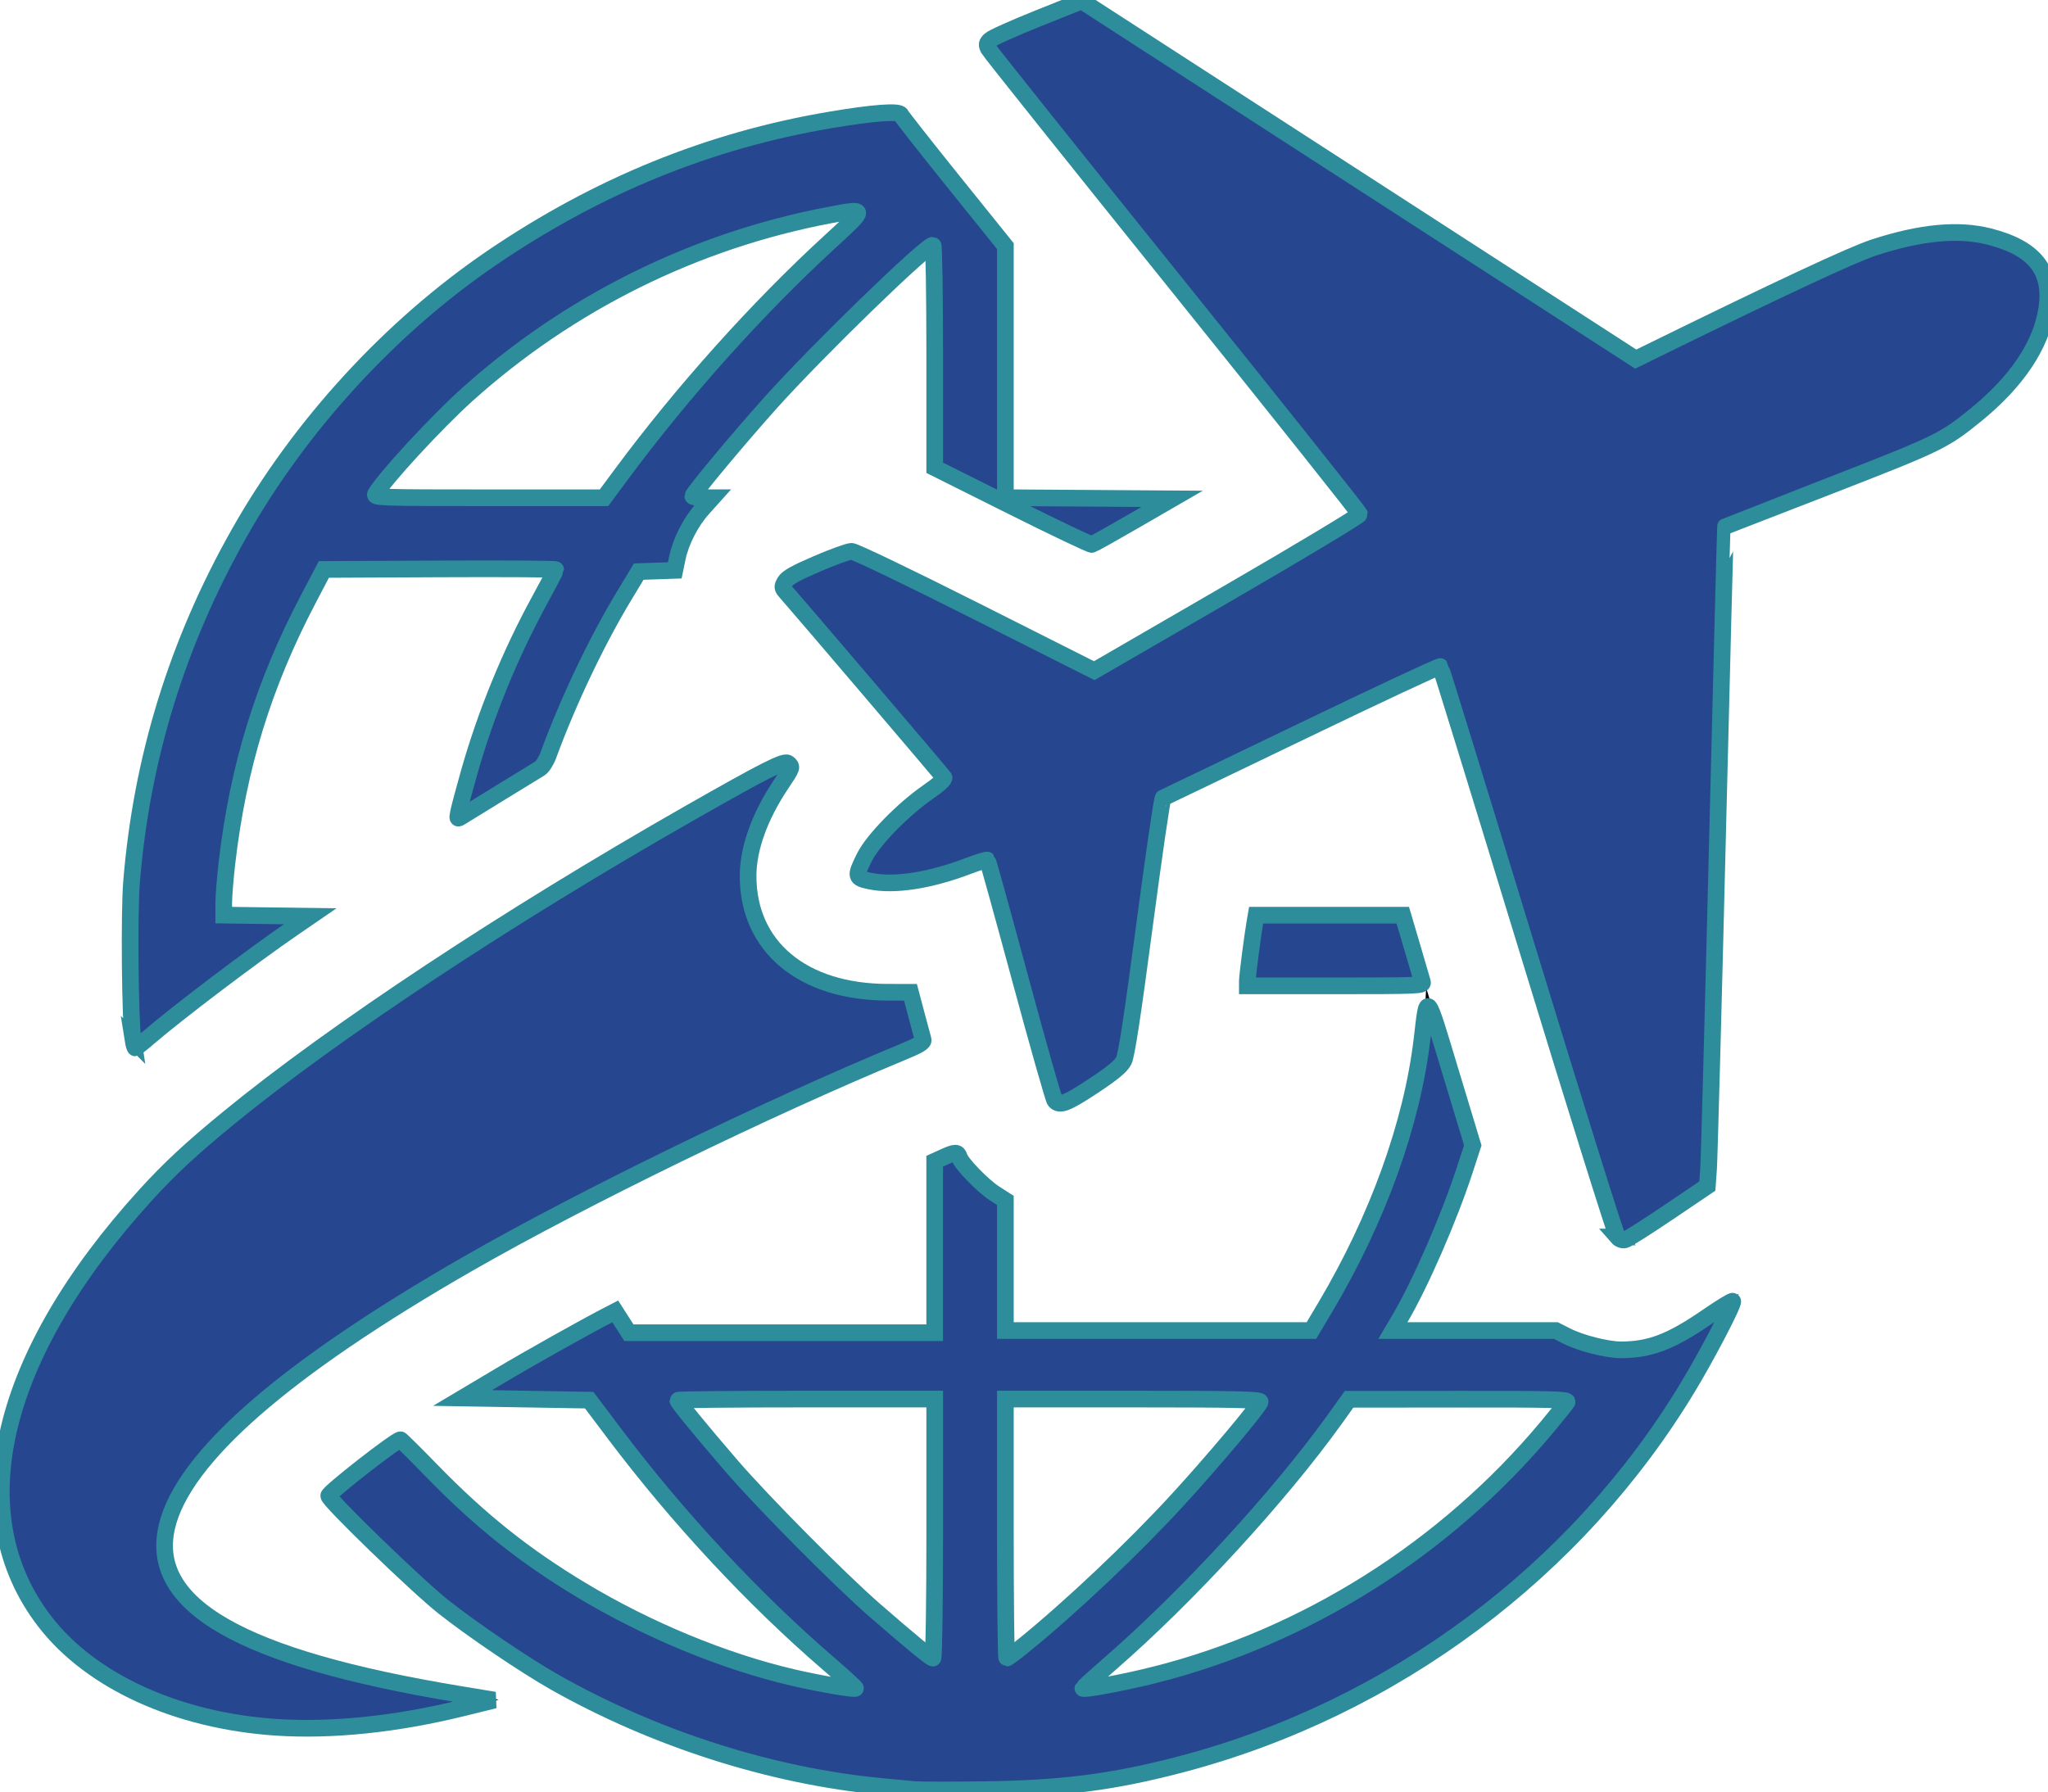
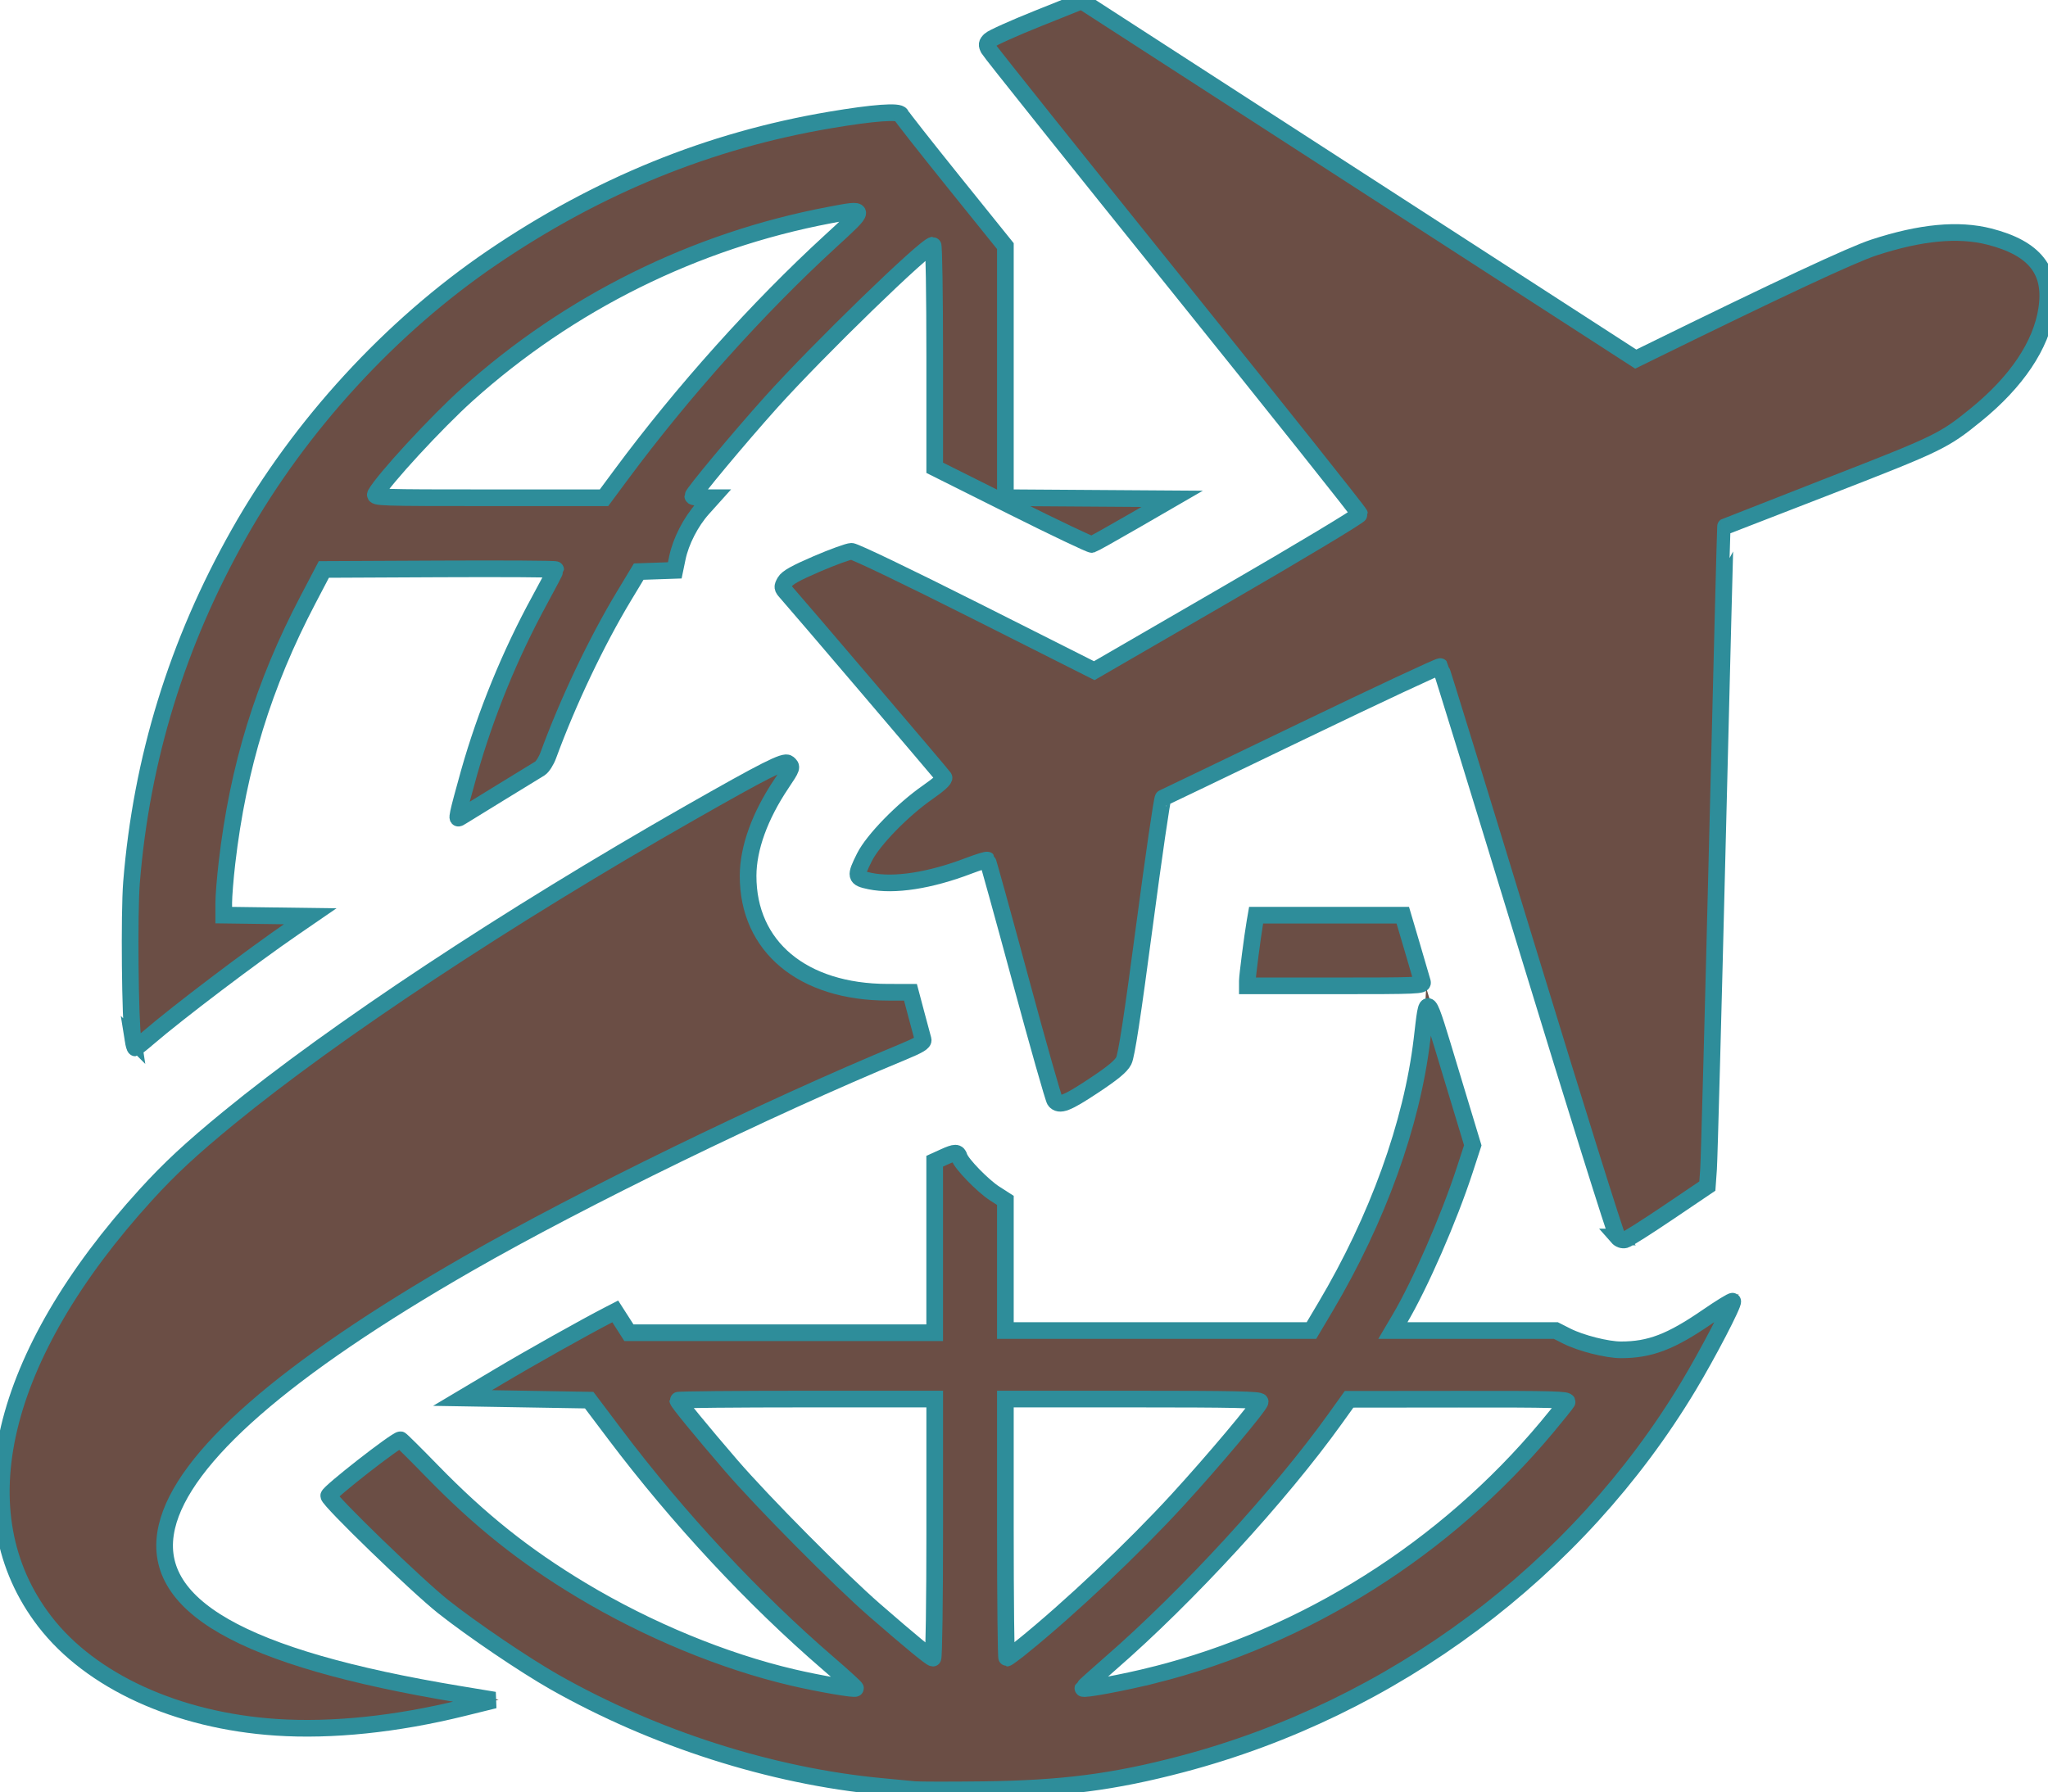
<svg xmlns="http://www.w3.org/2000/svg" id="Layer_1" data-name="Layer 1" viewBox="0 0 122.88 107.54" version="1.1">
  <defs id="defs9" />
-   <path d="M88.42,68.75a48.8,48.8,0,0,1-4.74,11.1h9.89a7.67,7.67,0,0,0,1.35.65h0a7,7,0,0,0,6.68-1l2.72-1.85a53.3,53.3,0,0,1-4.25,7.66,50.16,50.16,0,0,1-13.6,13.59,52,52,0,0,1-8.6,4.67,49.29,49.29,0,0,1-9.57,3,52.37,52.37,0,0,1-20.27,0,49,49,0,0,1-9.41-2.91l-.16-.06a52.41,52.41,0,0,1-8.6-4.67,49.81,49.81,0,0,1-7.46-6.14c-1-1-1.94-2-2.85-3.1a48.57,48.57,0,0,1,4.54-3.46q1.13,1.31,2.34,2.52h0a43.34,43.34,0,0,0,6.59,5.43,47.51,47.51,0,0,0,7.69,4.16l.13.06a42.89,42.89,0,0,0,8.3,2.55c.71.14,1.44.27,2.17.37a90.25,90.25,0,0,1-16-17.24h-8c3-1.9,6.34-3.75,9.65-5.49.25.43.51.85.78,1.27H56V69.62l1.4-.59a6.73,6.73,0,0,0,3,2.93v7.89H78.57c4.34-6.81,6.68-13.67,7-20.57l2.88,9.47ZM51.35,52.45c.68-2.17,2.57-3.91,5.31-5.67L47.3,35.84c-.63-.55-.47-1,.12-1.39l3.11-1.33a1.82,1.82,0,0,1,1.51.19l13.59,6.85,16-9.25L59.51,3.41c-.57-.63-.49-1.12.4-1.44l5-2L98.15,21.46l12-5.83c4.57-2,8.51-2.32,11-.83a2.9,2.9,0,0,1,1.78,3c.05,3-2.46,6.24-6.89,9l-12.47,4.86-1,39.53-4.46,3c-.77.55-1.22.35-1.42-.48L86.37,40l-16.64,8L67.73,63A1.85,1.85,0,0,1,67,64.38L64.17,66.2c-.65.26-1.11.14-1.2-.69l-3.76-13.9c-3,1.28-5.52,1.86-7.7,1.18-.2-.06-.22-.15-.16-.34Zm-4.2-6.93c-13.22,7-30.9,18.37-37.4,25C-11.51,92.41,5.08,109.47,29.92,102c-7.78-1.15-13.87-2.72-17.25-4.94-14.43-9.48,32-29.94,42.86-34.42l-.85-3.15a13.18,13.18,0,0,1-5.07-.53L49,58.69a6.05,6.05,0,0,1-3.55-3.51l-.13-.35a6.08,6.08,0,0,1-.07-4.26,13.1,13.1,0,0,1,2.41-4.47l-.49-.58ZM8,63.11A53.31,53.31,0,0,1,7.66,57a51.43,51.43,0,0,1,1-10.14,48.27,48.27,0,0,1,2.9-9.41l.06-.15a53.32,53.32,0,0,1,4.68-8.61,49.17,49.17,0,0,1,6.13-7.45,49.81,49.81,0,0,1,7.46-6.14,52.41,52.41,0,0,1,8.6-4.67,49.51,49.51,0,0,1,9.57-3,51.5,51.5,0,0,1,5.87-.82,9.24,9.24,0,0,0,.74,1l5.72,7.13V29.86H70.61l-5.19,3L56,28.12V14.71A104.13,104.13,0,0,0,41.56,29.86h1.33a6.85,6.85,0,0,0-2.17,3.5,5.42,5.42,0,0,0-.17.8l0,.09H38.48A51.72,51.72,0,0,0,32.74,46c-1.81,1.09-3.63,2.2-5.43,3.34a50.67,50.67,0,0,1,6-15.13H19.54a48.92,48.92,0,0,0-2.67,5.32l-.06.13A42.11,42.11,0,0,0,14.26,48a44.76,44.76,0,0,0-.82,6.82H19a130.39,130.39,0,0,0-11,8.3Zm77.51-3.9H74.7l.59-4.4h8.9l1.33,4.4ZM81,84.07a90.83,90.83,0,0,1-16,17.25c.73-.11,1.45-.24,2.17-.38a43.49,43.49,0,0,0,8.42-2.61,47.09,47.09,0,0,0,7.69-4.16,43.34,43.34,0,0,0,6.59-5.43h0A42.75,42.75,0,0,0,94,84.07ZM60.38,99.5A93.83,93.83,0,0,0,75.62,84.07H60.38V99.5ZM56,84.07H40.75A94.23,94.23,0,0,0,56,99.5V84.07ZM36.16,29.86A100.58,100.58,0,0,1,51.72,12.65c-.86.12-1.71.26-2.55.43a42,42,0,0,0-8.43,2.61,47.51,47.51,0,0,0-7.69,4.16,43.34,43.34,0,0,0-6.59,5.43h0a43.24,43.24,0,0,0-4,4.57Z" id="path4" style="opacity:1" />
-   <path style="opacity:1;fill:#274690;fill-opacity:1;stroke:#2e8d9a;stroke-width:1;paint-order:markers fill stroke" d="M 7.982,62.41 C 7.804,61.289 7.742,54.81 7.891,52.954 8.49,45.535 10.63,38.587 14.34,32.016 18.004,25.527 23.455,19.588 29.545,15.451 35.893,11.138 42.56,8.424 49.819,7.198 c 2.593,-0.438 4.143,-0.551 4.236,-0.309 0.038,0.099 1.464,1.912 3.168,4.031 l 3.1,3.851 v 7.549 7.549 l 5.003,0.034 5.003,0.034 -2.332,1.349 c -1.283,0.742 -2.401,1.367 -2.484,1.388 -0.084,0.021 -2.239,-1.005 -4.79,-2.281 L 56.083,28.073 v -6.681 c 0,-3.674 -0.047,-6.681 -0.105,-6.681 -0.417,0 -6.91,6.303 -9.727,9.443 -1.916,2.135 -4.681,5.453 -4.684,5.621 -10e-4,0.053 0.264,0.096 0.588,0.096 h 0.59 l -0.583,0.649 c -0.713,0.793 -1.313,1.963 -1.52,2.962 l -0.155,0.748 -1.082,0.037 -1.082,0.037 -0.891,1.478 c -1.644,2.726 -3.36,6.341 -4.534,9.545 -0.124,0.339 -0.35,0.693 -0.502,0.789 -0.152,0.095 -1.201,0.738 -2.332,1.429 -1.131,0.691 -2.186,1.34 -2.345,1.442 -0.283,0.182 -0.287,0.177 -0.206,-0.246 0.046,-0.238 0.331,-1.308 0.634,-2.38 0.993,-3.511 2.469,-7.119 4.232,-10.344 0.528,-0.966 0.96,-1.79 0.96,-1.832 0,-0.042 -3.129,-0.061 -6.954,-0.043 l -6.954,0.033 -0.942,1.797 c -2.682,5.114 -4.201,10.044 -4.87,15.804 -0.107,0.918 -0.194,2.001 -0.194,2.406 v 0.737 l 2.593,0.035 2.593,0.035 -1.019,0.7 c -2.499,1.716 -6.935,5.077 -8.681,6.579 -0.398,0.343 -0.753,0.623 -0.789,0.623 -0.036,0 -0.099,-0.217 -0.141,-0.482 z M 37.264,28.491 c 3.685,-4.976 8.204,-10.016 12.556,-14.006 2.204,-2.02 2.204,-2.005 -0.068,-1.573 -8.07,1.533 -15.595,5.265 -21.724,10.773 -1.852,1.665 -5.016,5.099 -5.494,5.963 -0.118,0.213 0.243,0.225 6.791,0.225 h 6.915 z" id="path2937" />
-   <path style="opacity:1;fill:#274690;fill-opacity:1;stroke:#2e8d9a;stroke-width:1;paint-order:markers fill stroke" d="M 97.049,74.239 C 96.938,74.111 94.516,66.374 91.668,57.046 88.82,47.718 86.456,40.05 86.415,40.004 c -0.041,-0.045 -3.775,1.701 -8.297,3.88 -4.523,2.179 -8.272,3.982 -8.332,4.005 -0.06,0.023 -0.564,3.481 -1.12,7.683 -0.724,5.467 -1.077,7.769 -1.24,8.09 -0.168,0.33 -0.654,0.731 -1.83,1.51 -1.593,1.055 -2.025,1.22 -2.304,0.883 -0.081,-0.097 -1.011,-3.371 -2.067,-7.276 -1.056,-3.905 -1.948,-7.127 -1.982,-7.161 -0.034,-0.034 -0.536,0.12 -1.117,0.341 -2.333,0.891 -4.47,1.221 -5.929,0.917 -0.887,-0.185 -0.907,-0.272 -0.328,-1.432 0.512,-1.026 2.289,-2.851 3.798,-3.899 0.665,-0.462 1.026,-0.792 0.969,-0.885 -0.082,-0.133 -8.826,-10.395 -9.467,-11.111 -0.243,-0.271 -0.249,-0.324 -0.076,-0.63 0.142,-0.25 0.629,-0.523 1.924,-1.081 0.954,-0.41 1.886,-0.748 2.072,-0.751 0.193,-0.003 3.386,1.531 7.452,3.579 l 7.115,3.584 7.966,-4.615 C 78.002,33.099 81.58,30.947 81.573,30.856 81.565,30.765 76.593,24.517 70.523,16.973 64.453,9.429 59.414,3.117 59.324,2.948 59.184,2.683 59.194,2.606 59.398,2.402 59.528,2.272 60.82,1.691 62.269,1.11 l 2.634,-1.055 16.621,10.748 16.621,10.748 0.714,-0.351 c 7.849,-3.855 12.253,-5.914 13.575,-6.346 2.802,-0.917 5.068,-1.131 6.927,-0.656 2.73,0.698 3.797,2.054 3.439,4.367 -0.334,2.16 -1.801,4.346 -4.251,6.336 -1.926,1.565 -2.229,1.712 -8.761,4.253 -3.427,1.333 -6.242,2.432 -6.255,2.441 -0.013,0.009 -0.231,8.457 -0.485,18.773 -0.254,10.316 -0.494,19.219 -0.534,19.784 l -0.073,1.028 -2.335,1.578 c -1.284,0.868 -2.452,1.609 -2.595,1.646 -0.159,0.042 -0.339,-0.023 -0.463,-0.165 z" id="path2939" />
-   <path style="opacity:1;fill:#274690;fill-opacity:1;stroke:#2e8d9a;stroke-width:1;paint-order:markers fill stroke" d="m 16.574,103.661 c -5.951,-0.395 -11.127,-2.763 -13.89,-6.354 -4.984,-6.477 -2.741,-15.932 6.076,-25.614 1.434,-1.574 2.71,-2.759 4.966,-4.608 6.305,-5.169 16.732,-12.066 27.657,-18.292 4.533,-2.583 5.685,-3.166 5.903,-2.986 0.266,0.22 0.257,0.247 -0.401,1.228 -1.294,1.929 -1.994,3.863 -1.999,5.518 -0.012,4.254 3.266,6.99 8.382,6.996 l 1.36,0.002 0.349,1.317 c 0.192,0.724 0.376,1.41 0.41,1.525 0.047,0.16 -0.239,0.332 -1.259,0.754 -8.109,3.357 -19.226,8.775 -26.053,12.696 -11.011,6.324 -17.092,11.638 -18.062,15.779 -1.103,4.711 4.44,7.889 17.541,10.057 l 2.113,0.35 -1.921,0.474 c -3.966,0.978 -7.836,1.379 -11.171,1.158 z" id="path2941" />
-   <path style="opacity:1;fill:#274690;fill-opacity:1;stroke:#2e8d9a;stroke-width:1;paint-order:markers fill stroke" d="m 54.862,107.4 c -0.283,-0.028 -1.179,-0.113 -1.991,-0.19 -6.576,-0.619 -13.605,-2.865 -19.594,-6.259 -1.789,-1.014 -4.951,-3.156 -6.681,-4.527 -1.583,-1.254 -6.874,-6.377 -6.874,-6.656 0,-0.205 4.043,-3.363 4.305,-3.363 0.035,0 0.888,0.846 1.895,1.88 2.901,2.98 5.553,5.093 8.961,7.143 3.975,2.391 8.531,4.274 12.686,5.245 1.574,0.368 3.76,0.744 3.76,0.647 0,-0.047 -0.736,-0.719 -1.635,-1.493 -4.479,-3.859 -9.015,-8.732 -12.792,-13.743 l -1.55,-2.056 -3.8,-0.064 -3.8,-0.064 2.184,-1.301 c 1.862,-1.11 5.166,-2.963 6.573,-3.688 l 0.406,-0.209 0.41,0.64 0.41,0.64 h 9.173 9.173 V 74.835 69.689 L 56.629,69.441 c 0.694,-0.315 0.831,-0.314 0.932,0.006 0.129,0.406 1.416,1.73 2.123,2.183 l 0.639,0.41 v 3.905 3.905 h 9.182 9.182 l 0.839,-1.414 c 3.132,-5.276 5.191,-10.983 5.794,-16.058 0.337,-2.841 0.224,-2.97 1.713,1.95 l 1.334,4.408 -0.482,1.478 c -0.948,2.907 -2.688,6.893 -3.913,8.962 l -0.399,0.675 h 4.889 4.889 l 0.65,0.33 c 0.843,0.427 2.417,0.827 3.257,0.827 1.742,0 2.994,-0.479 5.182,-1.984 0.799,-0.55 1.483,-0.969 1.52,-0.932 0.103,0.103 -1.486,3.156 -2.654,5.099 -6.665,11.087 -17.712,19.332 -30.384,22.676 -4.104,1.083 -7.186,1.48 -11.949,1.539 -1.979,0.024 -3.829,0.021 -4.111,-0.006 z m 14.39,-6.878 c 9.091,-2.292 17.471,-7.579 23.559,-14.866 0.61,-0.73 1.156,-1.41 1.212,-1.51 0.088,-0.156 -0.841,-0.181 -6.488,-0.175 l -6.591,0.007 -0.835,1.165 c -3.313,4.621 -8.864,10.666 -13.491,14.688 -0.883,0.768 -1.623,1.437 -1.644,1.486 -0.054,0.129 2.474,-0.341 4.278,-0.796 z M 56.083,91.737 V 83.963 h -7.709 c -4.24,0 -7.709,0.033 -7.709,0.074 0,0.11 1.383,1.799 3.2,3.909 1.897,2.202 6.531,6.875 8.621,8.693 2.156,1.875 3.365,2.871 3.489,2.871 0.06,0 0.109,-3.498 0.109,-7.773 z m 5.254,7.085 c 2.882,-2.335 6.649,-5.893 9.316,-8.801 2.136,-2.328 4.95,-5.677 4.956,-5.897 0.003,-0.127 -1.609,-0.161 -7.641,-0.161 h -7.645 v 7.773 c 0,4.275 0.037,7.773 0.082,7.773 0.045,0 0.464,-0.31 0.931,-0.688 z" id="path2943" />
-   <path style="opacity:1;fill:#274690;fill-opacity:1;stroke:#2e8d9a;stroke-width:1;paint-order:markers fill stroke" d="m 74.841,58.867 c 0,-0.289 0.307,-2.672 0.454,-3.524 l 0.072,-0.418 h 4.4 4.4 l 0.56,1.895 c 0.308,1.042 0.587,1.996 0.62,2.12 0.056,0.211 -0.255,0.225 -5.223,0.225 H 74.841 Z" id="path2945" />
+   <path d="M88.42,68.75a48.8,48.8,0,0,1-4.74,11.1h9.89a7.67,7.67,0,0,0,1.35.65h0a7,7,0,0,0,6.68-1l2.72-1.85a53.3,53.3,0,0,1-4.25,7.66,50.16,50.16,0,0,1-13.6,13.59,52,52,0,0,1-8.6,4.67,49.29,49.29,0,0,1-9.57,3,52.37,52.37,0,0,1-20.27,0,49,49,0,0,1-9.41-2.91l-.16-.06a52.41,52.41,0,0,1-8.6-4.67,49.81,49.81,0,0,1-7.46-6.14c-1-1-1.94-2-2.85-3.1a48.57,48.57,0,0,1,4.54-3.46q1.13,1.31,2.34,2.52h0a43.34,43.34,0,0,0,6.59,5.43,47.51,47.51,0,0,0,7.69,4.16l.13.06a42.89,42.89,0,0,0,8.3,2.55c.71.14,1.44.27,2.17.37a90.25,90.25,0,0,1-16-17.24h-8c3-1.9,6.34-3.75,9.65-5.49.25.43.51.85.78,1.27H56V69.62l1.4-.59a6.73,6.73,0,0,0,3,2.93v7.89H78.57c4.34-6.81,6.68-13.67,7-20.57l2.88,9.47ZM51.35,52.45c.68-2.17,2.57-3.91,5.31-5.67L47.3,35.84c-.63-.55-.47-1,.12-1.39l3.11-1.33a1.82,1.82,0,0,1,1.51.19l13.59,6.85,16-9.25L59.51,3.41c-.57-.63-.49-1.12.4-1.44l5-2L98.15,21.46l12-5.83c4.57-2,8.51-2.32,11-.83a2.9,2.9,0,0,1,1.78,3c.05,3-2.46,6.24-6.89,9l-12.47,4.86-1,39.53-4.46,3c-.77.55-1.22.35-1.42-.48L86.37,40l-16.64,8L67.73,63A1.85,1.85,0,0,1,67,64.38L64.17,66.2c-.65.26-1.11.14-1.2-.69l-3.76-13.9c-3,1.28-5.52,1.86-7.7,1.18-.2-.06-.22-.15-.16-.34Zm-4.2-6.93c-13.22,7-30.9,18.37-37.4,25C-11.51,92.41,5.08,109.47,29.92,102c-7.78-1.15-13.87-2.72-17.25-4.94-14.43-9.48,32-29.94,42.86-34.42l-.85-3.15a13.18,13.18,0,0,1-5.07-.53L49,58.69a6.05,6.05,0,0,1-3.55-3.51l-.13-.35a6.08,6.08,0,0,1-.07-4.26,13.1,13.1,0,0,1,2.41-4.47l-.49-.58ZM8,63.11A53.31,53.31,0,0,1,7.66,57a51.43,51.43,0,0,1,1-10.14,48.27,48.27,0,0,1,2.9-9.41l.06-.15a53.32,53.32,0,0,1,4.68-8.61,49.17,49.17,0,0,1,6.13-7.45,49.81,49.81,0,0,1,7.46-6.14,52.41,52.41,0,0,1,8.6-4.67,49.51,49.51,0,0,1,9.57-3,51.5,51.5,0,0,1,5.87-.82,9.24,9.24,0,0,0,.74,1l5.72,7.13V29.86H70.61l-5.19,3L56,28.12V14.71A104.13,104.13,0,0,0,41.56,29.86h1.33a6.85,6.85,0,0,0-2.17,3.5,5.42,5.42,0,0,0-.17.8l0,.09H38.48A51.72,51.72,0,0,0,32.74,46c-1.81,1.09-3.63,2.2-5.43,3.34a50.67,50.67,0,0,1,6-15.13H19.54a48.92,48.92,0,0,0-2.67,5.32l-.06.13A42.11,42.11,0,0,0,14.26,48a44.76,44.76,0,0,0-.82,6.82H19a130.39,130.39,0,0,0-11,8.3Zm77.51-3.9H74.7l.59-4.4h8.9l1.33,4.4ZM81,84.07a90.83,90.83,0,0,1-16,17.25c.73-.11,1.45-.24,2.17-.38a43.49,43.49,0,0,0,8.42-2.61,47.09,47.09,0,0,0,7.69-4.16,43.34,43.34,0,0,0,6.59-5.43h0A42.75,42.75,0,0,0,94,84.07ZM60.38,99.5A93.83,93.83,0,0,0,75.62,84.07H60.38V99.5ZM56,84.07H40.75A94.23,94.23,0,0,0,56,99.5V84.07ZM36.16,29.86A100.58,100.58,0,0,1,51.72,12.65c-.86.12-1.71.26-2.55.43a42,42,0,0,0-8.43,2.61,47.51,47.51,0,0,0-7.69,4.16,43.34,43.34,0,0,0-6.59,5.43h0a43.24,43.24,0,0,0-4,4.57Z" id="path4" style="opacity:1;fill:#6b4e45;fill-opacity:1" />
+   <path style="opacity:1;fill:#6b4e45;fill-opacity:1;stroke:#2e8d9a;stroke-width:1;paint-order:markers fill stroke" d="M 7.982,62.41 C 7.804,61.289 7.742,54.81 7.891,52.954 8.49,45.535 10.63,38.587 14.34,32.016 18.004,25.527 23.455,19.588 29.545,15.451 35.893,11.138 42.56,8.424 49.819,7.198 c 2.593,-0.438 4.143,-0.551 4.236,-0.309 0.038,0.099 1.464,1.912 3.168,4.031 l 3.1,3.851 v 7.549 7.549 l 5.003,0.034 5.003,0.034 -2.332,1.349 c -1.283,0.742 -2.401,1.367 -2.484,1.388 -0.084,0.021 -2.239,-1.005 -4.79,-2.281 L 56.083,28.073 v -6.681 c 0,-3.674 -0.047,-6.681 -0.105,-6.681 -0.417,0 -6.91,6.303 -9.727,9.443 -1.916,2.135 -4.681,5.453 -4.684,5.621 -10e-4,0.053 0.264,0.096 0.588,0.096 h 0.59 l -0.583,0.649 c -0.713,0.793 -1.313,1.963 -1.52,2.962 l -0.155,0.748 -1.082,0.037 -1.082,0.037 -0.891,1.478 c -1.644,2.726 -3.36,6.341 -4.534,9.545 -0.124,0.339 -0.35,0.693 -0.502,0.789 -0.152,0.095 -1.201,0.738 -2.332,1.429 -1.131,0.691 -2.186,1.34 -2.345,1.442 -0.283,0.182 -0.287,0.177 -0.206,-0.246 0.046,-0.238 0.331,-1.308 0.634,-2.38 0.993,-3.511 2.469,-7.119 4.232,-10.344 0.528,-0.966 0.96,-1.79 0.96,-1.832 0,-0.042 -3.129,-0.061 -6.954,-0.043 l -6.954,0.033 -0.942,1.797 c -2.682,5.114 -4.201,10.044 -4.87,15.804 -0.107,0.918 -0.194,2.001 -0.194,2.406 v 0.737 l 2.593,0.035 2.593,0.035 -1.019,0.7 c -2.499,1.716 -6.935,5.077 -8.681,6.579 -0.398,0.343 -0.753,0.623 -0.789,0.623 -0.036,0 -0.099,-0.217 -0.141,-0.482 z M 37.264,28.491 c 3.685,-4.976 8.204,-10.016 12.556,-14.006 2.204,-2.02 2.204,-2.005 -0.068,-1.573 -8.07,1.533 -15.595,5.265 -21.724,10.773 -1.852,1.665 -5.016,5.099 -5.494,5.963 -0.118,0.213 0.243,0.225 6.791,0.225 h 6.915 z" id="path2937" />
+   <path style="opacity:1;fill:#6b4e45;fill-opacity:1;stroke:#2e8d9a;stroke-width:1;paint-order:markers fill stroke" d="M 97.049,74.239 C 96.938,74.111 94.516,66.374 91.668,57.046 88.82,47.718 86.456,40.05 86.415,40.004 c -0.041,-0.045 -3.775,1.701 -8.297,3.88 -4.523,2.179 -8.272,3.982 -8.332,4.005 -0.06,0.023 -0.564,3.481 -1.12,7.683 -0.724,5.467 -1.077,7.769 -1.24,8.09 -0.168,0.33 -0.654,0.731 -1.83,1.51 -1.593,1.055 -2.025,1.22 -2.304,0.883 -0.081,-0.097 -1.011,-3.371 -2.067,-7.276 -1.056,-3.905 -1.948,-7.127 -1.982,-7.161 -0.034,-0.034 -0.536,0.12 -1.117,0.341 -2.333,0.891 -4.47,1.221 -5.929,0.917 -0.887,-0.185 -0.907,-0.272 -0.328,-1.432 0.512,-1.026 2.289,-2.851 3.798,-3.899 0.665,-0.462 1.026,-0.792 0.969,-0.885 -0.082,-0.133 -8.826,-10.395 -9.467,-11.111 -0.243,-0.271 -0.249,-0.324 -0.076,-0.63 0.142,-0.25 0.629,-0.523 1.924,-1.081 0.954,-0.41 1.886,-0.748 2.072,-0.751 0.193,-0.003 3.386,1.531 7.452,3.579 l 7.115,3.584 7.966,-4.615 C 78.002,33.099 81.58,30.947 81.573,30.856 81.565,30.765 76.593,24.517 70.523,16.973 64.453,9.429 59.414,3.117 59.324,2.948 59.184,2.683 59.194,2.606 59.398,2.402 59.528,2.272 60.82,1.691 62.269,1.11 l 2.634,-1.055 16.621,10.748 16.621,10.748 0.714,-0.351 c 7.849,-3.855 12.253,-5.914 13.575,-6.346 2.802,-0.917 5.068,-1.131 6.927,-0.656 2.73,0.698 3.797,2.054 3.439,4.367 -0.334,2.16 -1.801,4.346 -4.251,6.336 -1.926,1.565 -2.229,1.712 -8.761,4.253 -3.427,1.333 -6.242,2.432 -6.255,2.441 -0.013,0.009 -0.231,8.457 -0.485,18.773 -0.254,10.316 -0.494,19.219 -0.534,19.784 l -0.073,1.028 -2.335,1.578 c -1.284,0.868 -2.452,1.609 -2.595,1.646 -0.159,0.042 -0.339,-0.023 -0.463,-0.165 z" id="path2939" />
+   <path style="opacity:1;fill:#6b4e45;fill-opacity:1;stroke:#2e8d9a;stroke-width:1;paint-order:markers fill stroke" d="m 16.574,103.661 c -5.951,-0.395 -11.127,-2.763 -13.89,-6.354 -4.984,-6.477 -2.741,-15.932 6.076,-25.614 1.434,-1.574 2.71,-2.759 4.966,-4.608 6.305,-5.169 16.732,-12.066 27.657,-18.292 4.533,-2.583 5.685,-3.166 5.903,-2.986 0.266,0.22 0.257,0.247 -0.401,1.228 -1.294,1.929 -1.994,3.863 -1.999,5.518 -0.012,4.254 3.266,6.99 8.382,6.996 l 1.36,0.002 0.349,1.317 c 0.192,0.724 0.376,1.41 0.41,1.525 0.047,0.16 -0.239,0.332 -1.259,0.754 -8.109,3.357 -19.226,8.775 -26.053,12.696 -11.011,6.324 -17.092,11.638 -18.062,15.779 -1.103,4.711 4.44,7.889 17.541,10.057 l 2.113,0.35 -1.921,0.474 c -3.966,0.978 -7.836,1.379 -11.171,1.158 z" id="path2941" />
+   <path style="opacity:1;fill:#6b4e45;fill-opacity:1;stroke:#2e8d9a;stroke-width:1;paint-order:markers fill stroke" d="m 54.862,107.4 c -0.283,-0.028 -1.179,-0.113 -1.991,-0.19 -6.576,-0.619 -13.605,-2.865 -19.594,-6.259 -1.789,-1.014 -4.951,-3.156 -6.681,-4.527 -1.583,-1.254 -6.874,-6.377 -6.874,-6.656 0,-0.205 4.043,-3.363 4.305,-3.363 0.035,0 0.888,0.846 1.895,1.88 2.901,2.98 5.553,5.093 8.961,7.143 3.975,2.391 8.531,4.274 12.686,5.245 1.574,0.368 3.76,0.744 3.76,0.647 0,-0.047 -0.736,-0.719 -1.635,-1.493 -4.479,-3.859 -9.015,-8.732 -12.792,-13.743 l -1.55,-2.056 -3.8,-0.064 -3.8,-0.064 2.184,-1.301 c 1.862,-1.11 5.166,-2.963 6.573,-3.688 l 0.406,-0.209 0.41,0.64 0.41,0.64 h 9.173 9.173 V 74.835 69.689 L 56.629,69.441 c 0.694,-0.315 0.831,-0.314 0.932,0.006 0.129,0.406 1.416,1.73 2.123,2.183 l 0.639,0.41 v 3.905 3.905 h 9.182 9.182 l 0.839,-1.414 c 3.132,-5.276 5.191,-10.983 5.794,-16.058 0.337,-2.841 0.224,-2.97 1.713,1.95 l 1.334,4.408 -0.482,1.478 c -0.948,2.907 -2.688,6.893 -3.913,8.962 l -0.399,0.675 h 4.889 4.889 l 0.65,0.33 c 0.843,0.427 2.417,0.827 3.257,0.827 1.742,0 2.994,-0.479 5.182,-1.984 0.799,-0.55 1.483,-0.969 1.52,-0.932 0.103,0.103 -1.486,3.156 -2.654,5.099 -6.665,11.087 -17.712,19.332 -30.384,22.676 -4.104,1.083 -7.186,1.48 -11.949,1.539 -1.979,0.024 -3.829,0.021 -4.111,-0.006 z m 14.39,-6.878 c 9.091,-2.292 17.471,-7.579 23.559,-14.866 0.61,-0.73 1.156,-1.41 1.212,-1.51 0.088,-0.156 -0.841,-0.181 -6.488,-0.175 l -6.591,0.007 -0.835,1.165 c -3.313,4.621 -8.864,10.666 -13.491,14.688 -0.883,0.768 -1.623,1.437 -1.644,1.486 -0.054,0.129 2.474,-0.341 4.278,-0.796 z M 56.083,91.737 V 83.963 h -7.709 c -4.24,0 -7.709,0.033 -7.709,0.074 0,0.11 1.383,1.799 3.2,3.909 1.897,2.202 6.531,6.875 8.621,8.693 2.156,1.875 3.365,2.871 3.489,2.871 0.06,0 0.109,-3.498 0.109,-7.773 z m 5.254,7.085 c 2.882,-2.335 6.649,-5.893 9.316,-8.801 2.136,-2.328 4.95,-5.677 4.956,-5.897 0.003,-0.127 -1.609,-0.161 -7.641,-0.161 h -7.645 v 7.773 c 0,4.275 0.037,7.773 0.082,7.773 0.045,0 0.464,-0.31 0.931,-0.688 z" id="path2943" />
+   <path style="opacity:1;fill:#6b4e45;fill-opacity:1;stroke:#2e8d9a;stroke-width:1;paint-order:markers fill stroke" d="m 74.841,58.867 c 0,-0.289 0.307,-2.672 0.454,-3.524 l 0.072,-0.418 h 4.4 4.4 l 0.56,1.895 c 0.308,1.042 0.587,1.996 0.62,2.12 0.056,0.211 -0.255,0.225 -5.223,0.225 H 74.841 Z" id="path2945" />
</svg>
